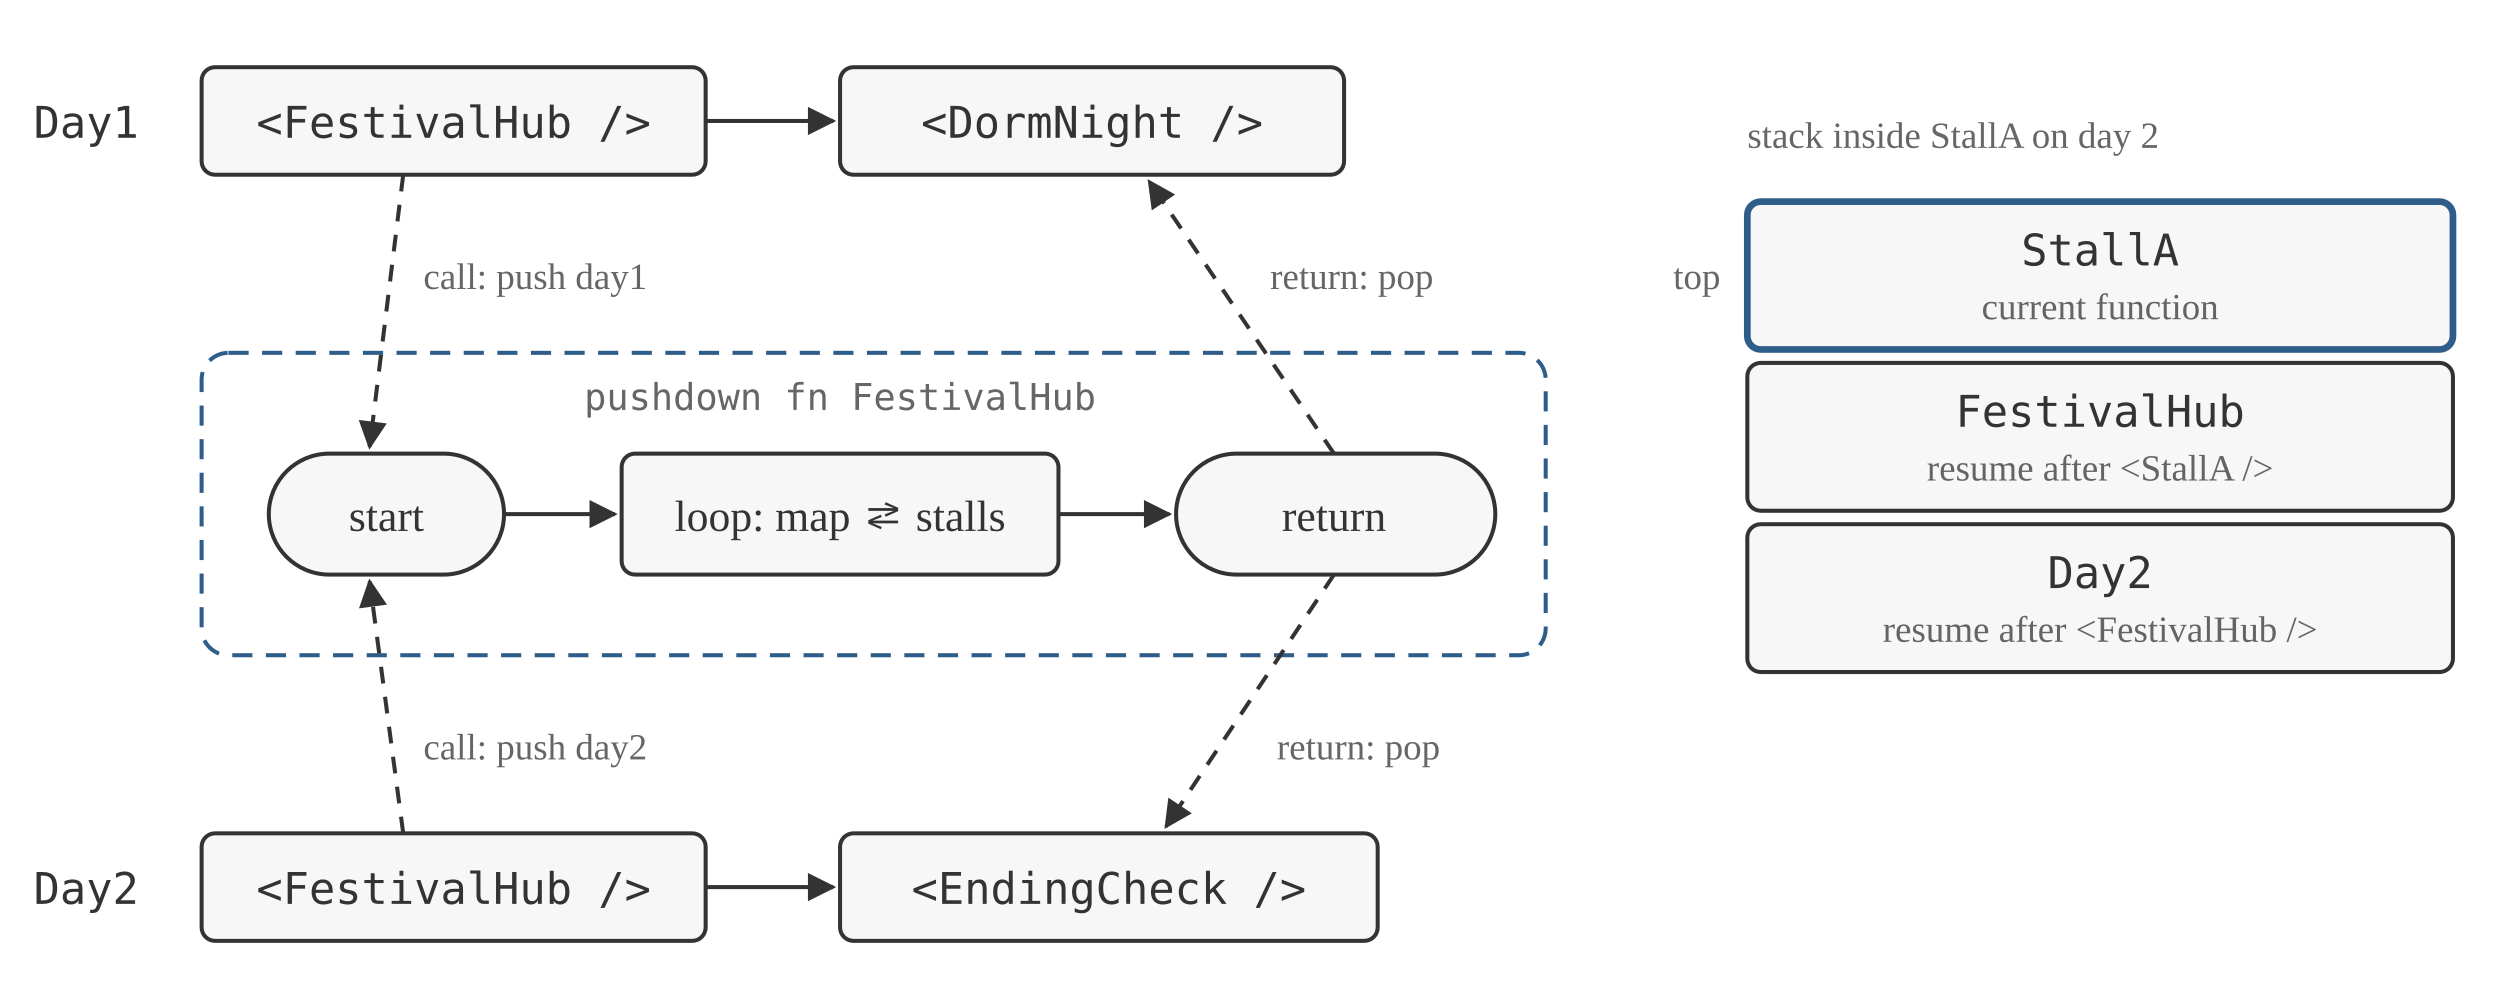
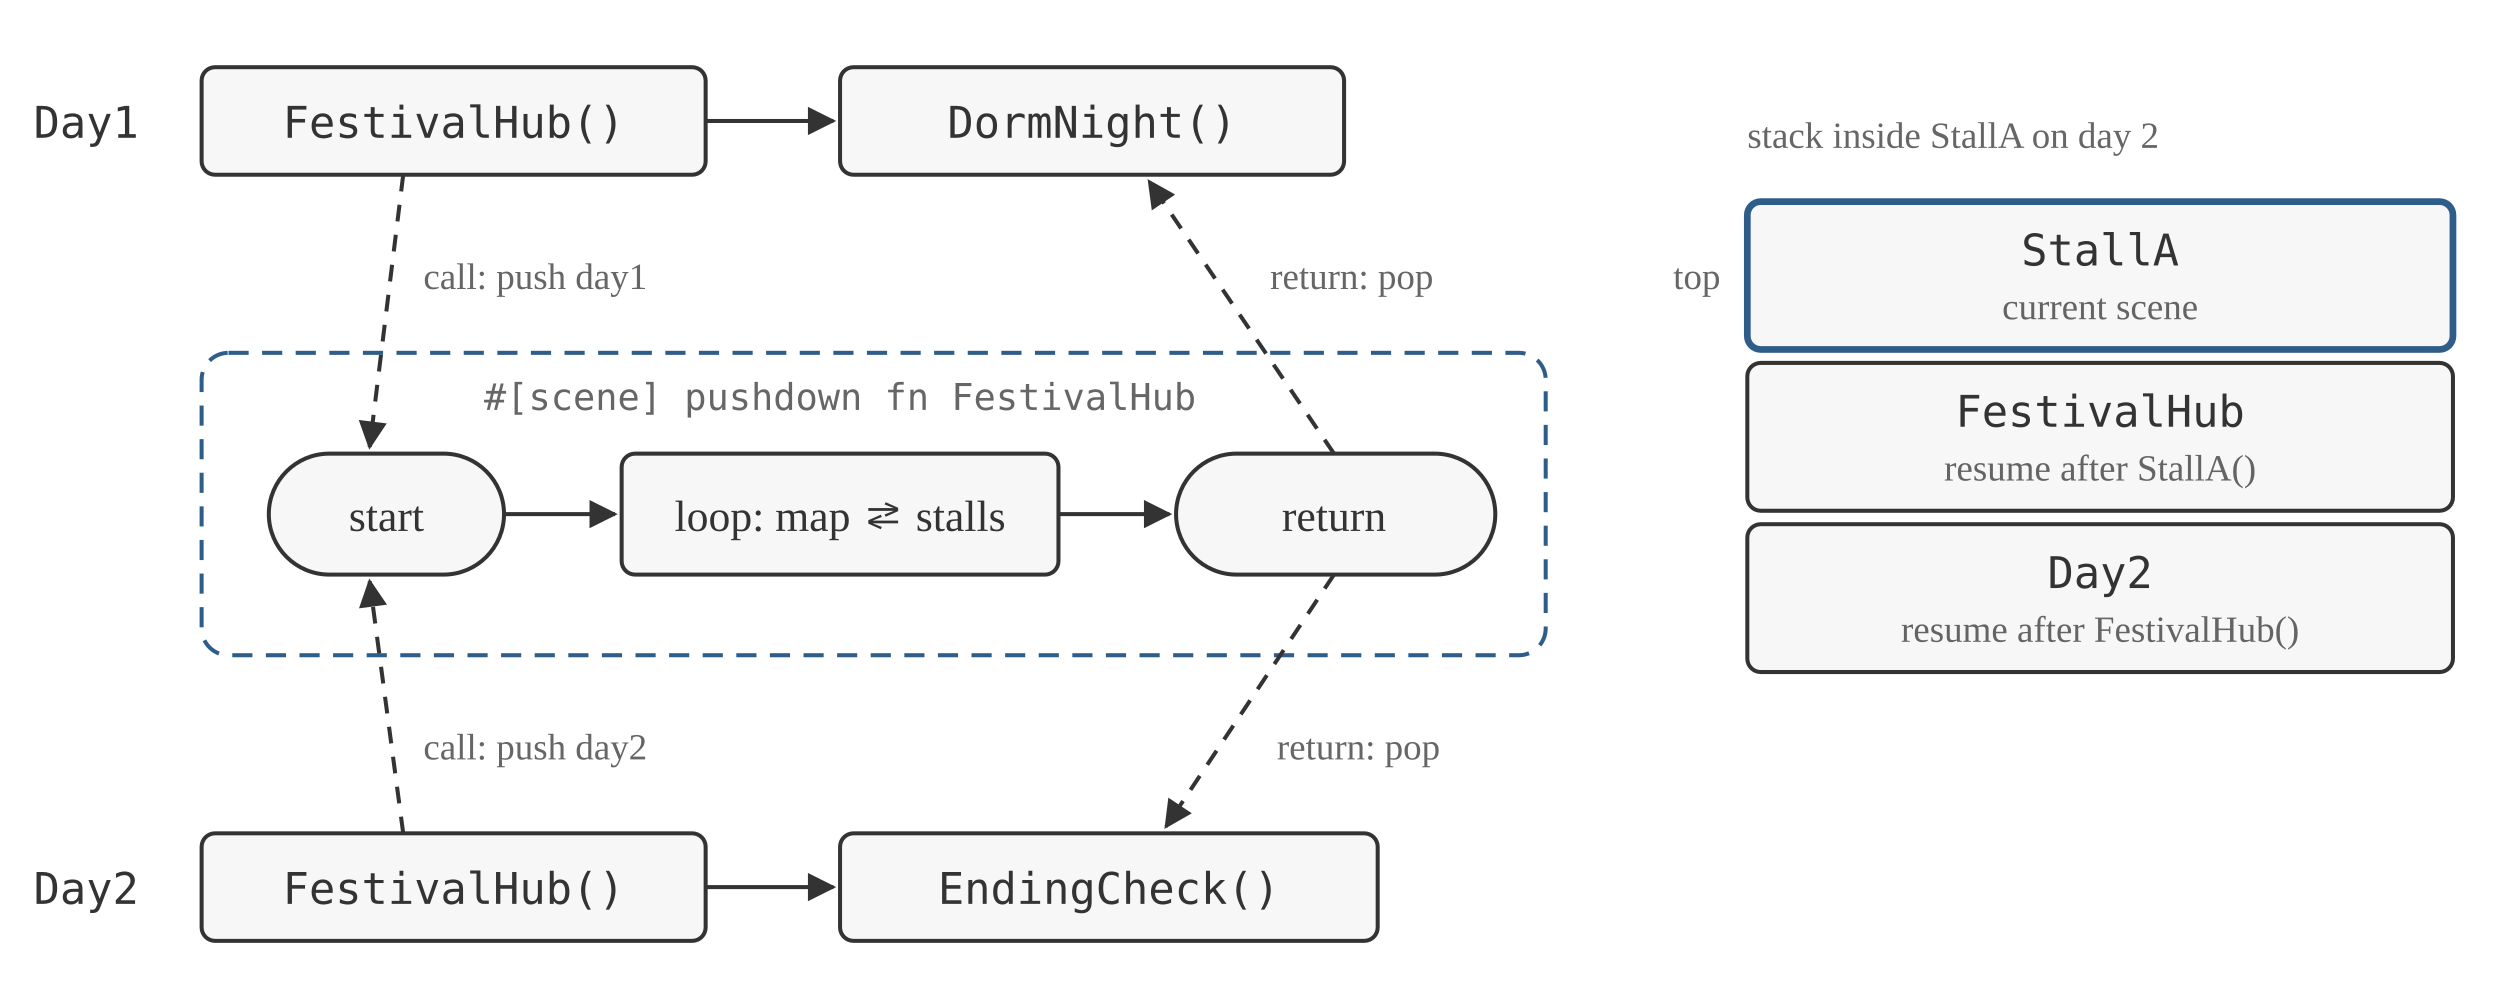
<svg xmlns="http://www.w3.org/2000/svg" viewBox="0 0 744 292" width="100%" style="max-width:744px" role="img" aria-label="FestivalHub called from Day1 and Day2; each return pops to its own caller; stack while in StallA on day 2">
  <style>
.kg-box{fill:var(--quote-bg,#f6f7f6);stroke:var(--fg,#333);stroke-width:1.2}
.kg-hl{fill:var(--quote-bg,#f6f7f6);stroke:var(--links,#2f5d8a);stroke-width:2}
.kg-cont{fill:none;stroke:var(--links,#2f5d8a);stroke-width:1.2;stroke-dasharray:6 4}
.kg-ln{fill:none;stroke:var(--fg,#333);stroke-width:1.2}
.kg-dash{fill:none;stroke:var(--fg,#333);stroke-width:1.2;stroke-dasharray:5 4}
.kg-head{fill:var(--fg,#333)}
.kg-t{fill:var(--fg,#333);font-size:13px}
.kg-s{fill:var(--fg,#333);font-size:11px;opacity:.75}
.kg-m{font-family:monospace}
.kg-c{text-anchor:middle}
.kg-e{text-anchor:end}
</style>
  <defs>
    <marker id="kg-arrow-stack" viewBox="0 0 10 10" refX="9" refY="5" markerWidth="7" markerHeight="7" orient="auto-start-reverse">
      <path d="M0,0L10,5L0,10z" class="kg-head" />
    </marker>
  </defs>
  <text x="10" y="41" class="kg-t kg-m">Day1</text>
  <rect x="60" y="20" width="150" height="32" rx="4" class="kg-box" />
-   <text x="135" y="41" class="kg-t kg-m kg-c">&lt;FestivalHub /&gt;</text>
+   <text x="135" y="41" class="kg-t kg-m kg-c">FestivalHub()</text>
  <path d="M210,36H248" class="kg-ln" marker-end="url(#kg-arrow-stack)" />
  <rect x="250" y="20" width="150" height="32" rx="4" class="kg-box" />
-   <text x="325" y="41" class="kg-t kg-m kg-c">&lt;DormNight /&gt;</text>
+   <text x="325" y="41" class="kg-t kg-m kg-c">DormNight()</text>
  <rect x="60" y="105" width="400" height="90" rx="8" class="kg-cont" />
-   <text x="250" y="122" class="kg-s kg-m kg-c">pushdown fn FestivalHub</text>
+   <text x="250" y="122" class="kg-s kg-m kg-c">#[scene] pushdown fn FestivalHub</text>
  <rect x="80" y="135" width="70" height="36" rx="18" class="kg-box" />
  <text x="115" y="158" class="kg-t kg-c">start</text>
  <path d="M150,153H183" class="kg-ln" marker-end="url(#kg-arrow-stack)" />
  <rect x="185" y="135" width="130" height="36" rx="4" class="kg-box" />
  <text x="250" y="158" class="kg-t kg-c">loop: map ⇄ stalls</text>
  <path d="M315,153H348" class="kg-ln" marker-end="url(#kg-arrow-stack)" />
  <rect x="350" y="135" width="95" height="36" rx="18" class="kg-box" />
  <text x="397" y="158" class="kg-t kg-c">return</text>
  <text x="10" y="269" class="kg-t kg-m">Day2</text>
  <rect x="60" y="248" width="150" height="32" rx="4" class="kg-box" />
-   <text x="135" y="269" class="kg-t kg-m kg-c">&lt;FestivalHub /&gt;</text>
+   <text x="135" y="269" class="kg-t kg-m kg-c">FestivalHub()</text>
  <path d="M210,264H248" class="kg-ln" marker-end="url(#kg-arrow-stack)" />
  <rect x="250" y="248" width="160" height="32" rx="4" class="kg-box" />
-   <text x="330" y="269" class="kg-t kg-m kg-c">&lt;EndingCheck /&gt;</text>
+   <text x="330" y="269" class="kg-t kg-m kg-c">EndingCheck()</text>
  <path d="M120,52L110,133" class="kg-dash" marker-end="url(#kg-arrow-stack)" />
  <text x="126" y="86" class="kg-s">call: push day1</text>
  <path d="M120,248L110,173" class="kg-dash" marker-end="url(#kg-arrow-stack)" />
  <text x="126" y="226" class="kg-s">call: push day2</text>
  <path d="M397,135L342,54" class="kg-dash" marker-end="url(#kg-arrow-stack)" />
  <text x="378" y="86" class="kg-s">return: pop</text>
  <path d="M397,171L347,246" class="kg-dash" marker-end="url(#kg-arrow-stack)" />
  <text x="380" y="226" class="kg-s">return: pop</text>
  <text x="520" y="44" class="kg-s">stack inside StallA on day 2</text>
  <text x="512" y="86" class="kg-s kg-e">top</text>
  <rect x="520" y="60" width="210" height="44" rx="4" class="kg-hl" />
  <text x="625" y="79" class="kg-t kg-m kg-c">StallA</text>
-   <text x="625" y="95" class="kg-s kg-c">current function</text>
+   <text x="625" y="95" class="kg-s kg-c">current scene</text>
  <rect x="520" y="108" width="210" height="44" rx="4" class="kg-box" />
  <text x="625" y="127" class="kg-t kg-m kg-c">FestivalHub</text>
-   <text x="625" y="143" class="kg-s kg-c">resume after &lt;StallA /&gt;</text>
+   <text x="625" y="143" class="kg-s kg-c">resume after StallA()</text>
  <rect x="520" y="156" width="210" height="44" rx="4" class="kg-box" />
  <text x="625" y="175" class="kg-t kg-m kg-c">Day2</text>
-   <text x="625" y="191" class="kg-s kg-c">resume after &lt;FestivalHub /&gt;</text>
+   <text x="625" y="191" class="kg-s kg-c">resume after FestivalHub()</text>
</svg>
